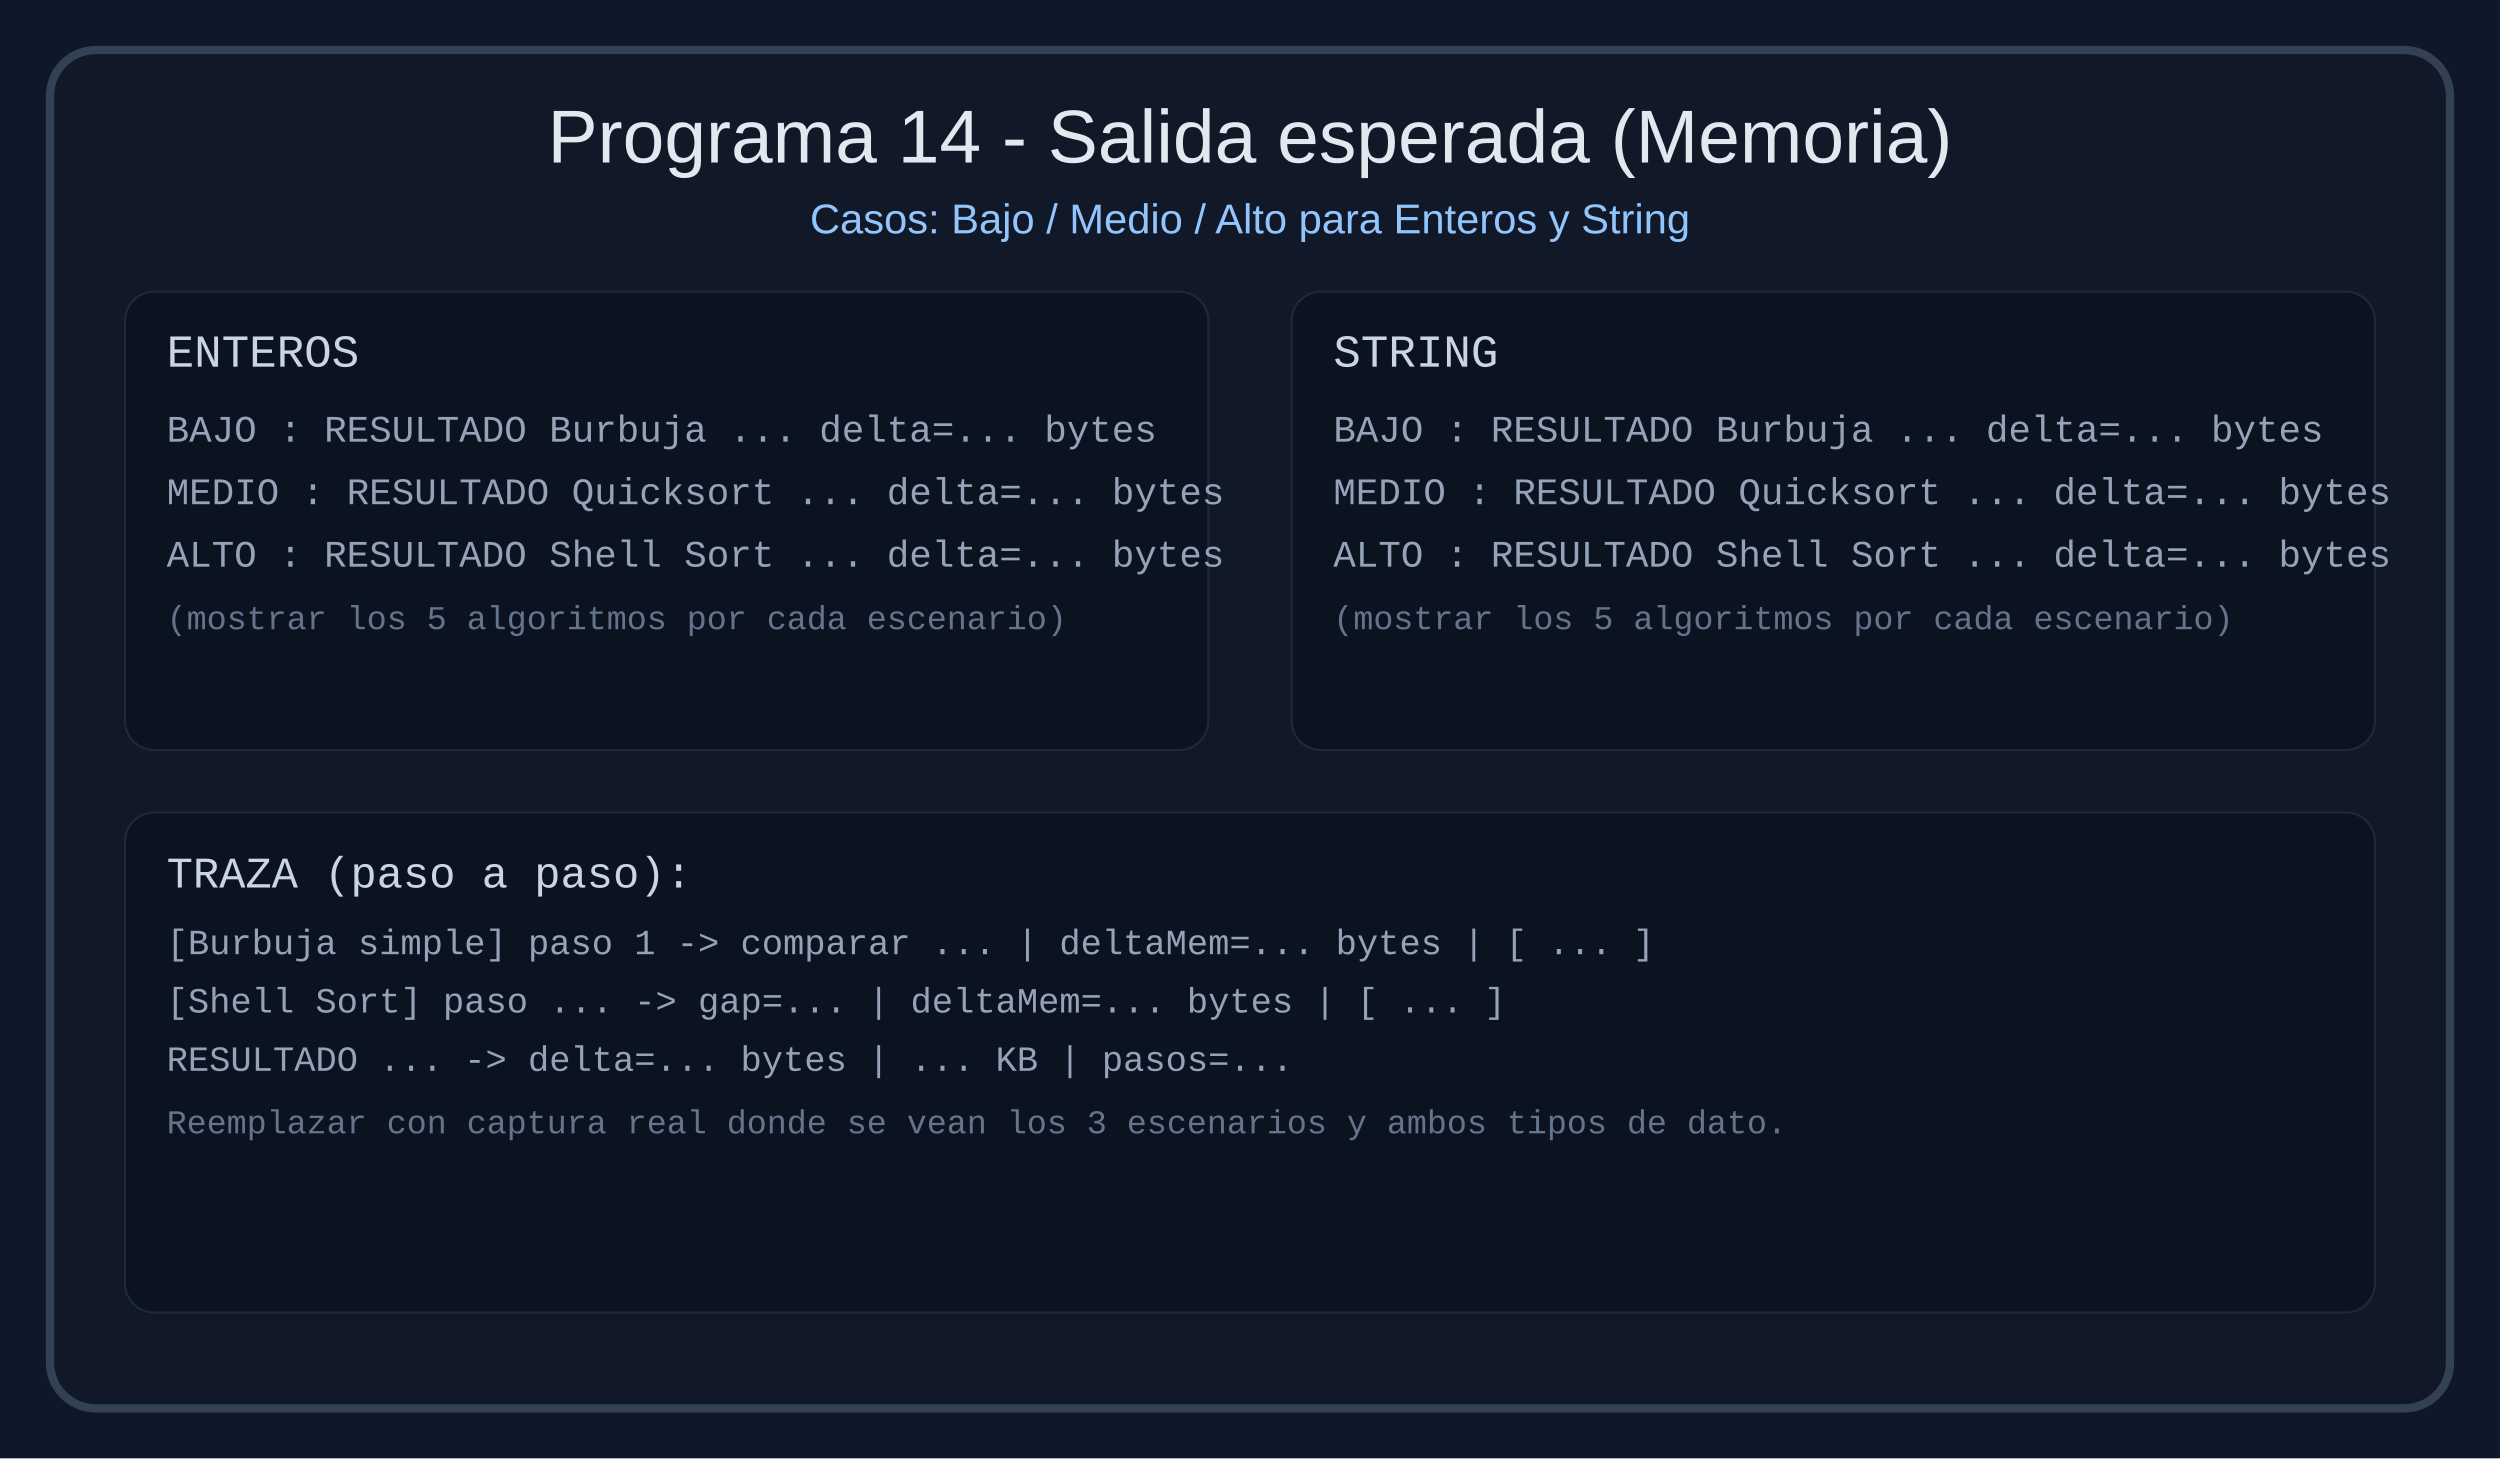
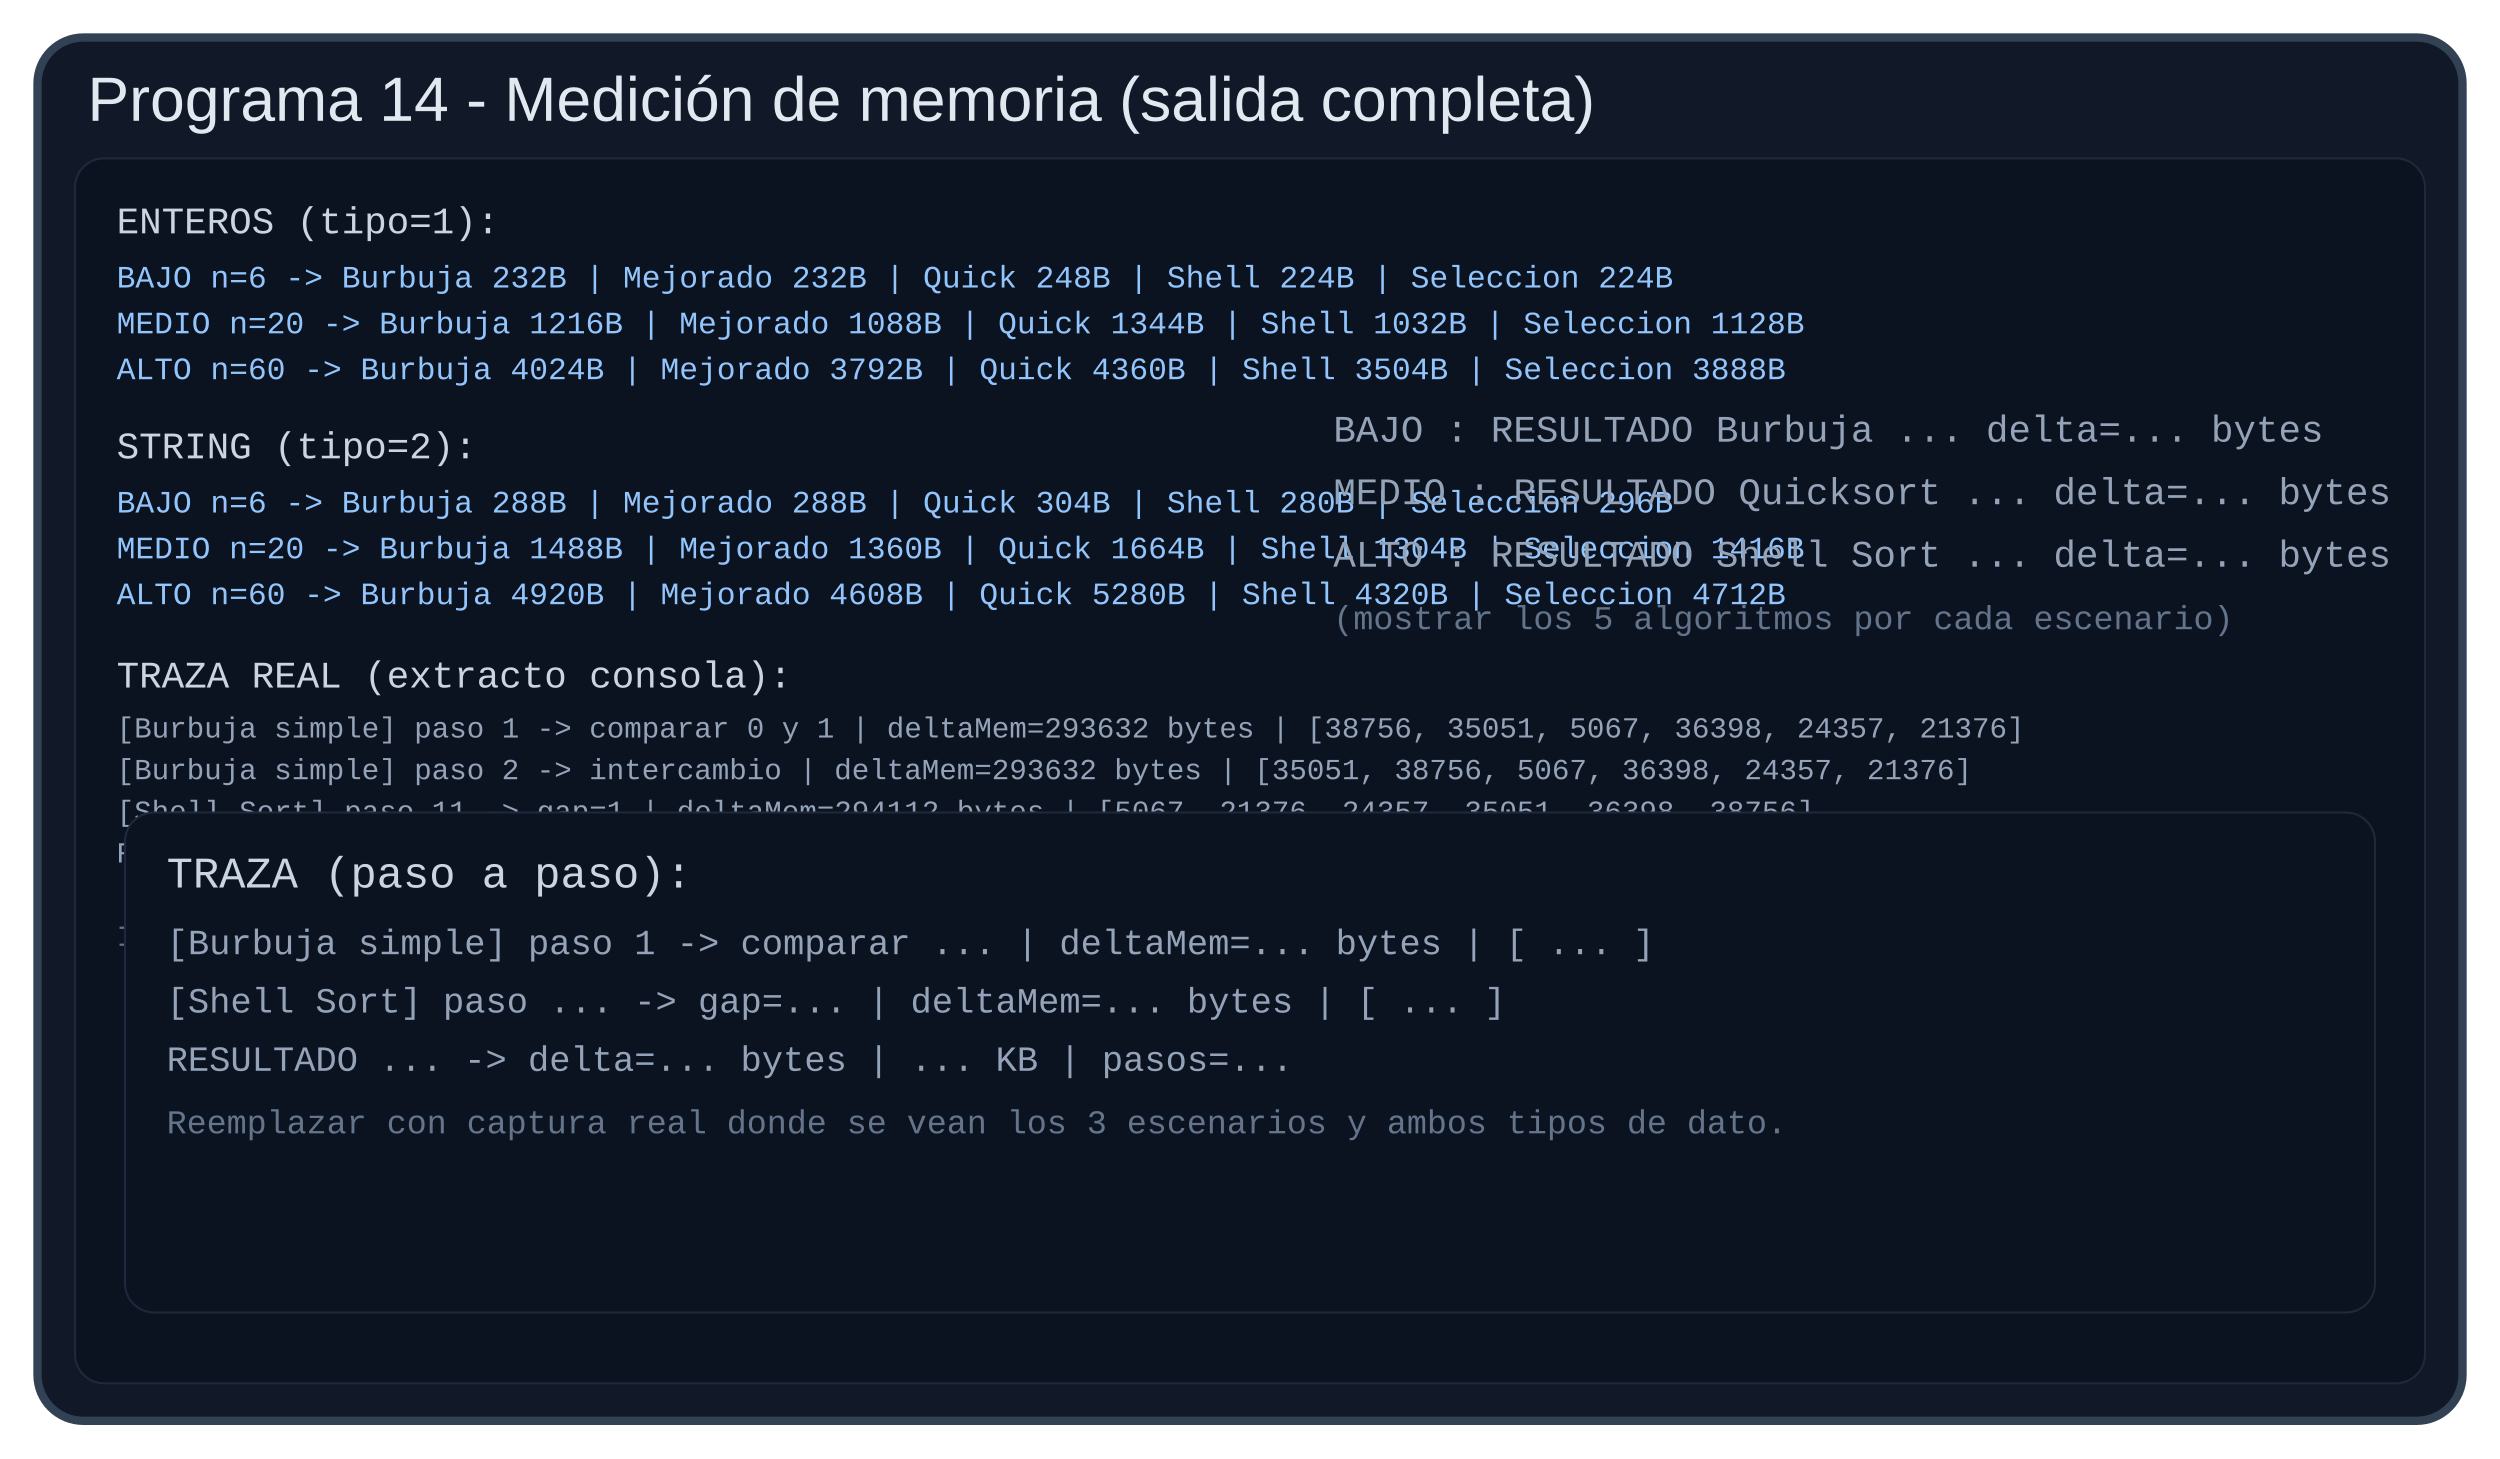
<svg xmlns="http://www.w3.org/2000/svg" width="1200" height="700" viewBox="0 0 1200 700" role="img" aria-labelledby="title desc">
-   <rect width="1200" height="700" fill="#0f172a" />
-   <rect x="24" y="24" width="1152" height="652" rx="22" fill="#111827" stroke="#334155" stroke-width="4" />
-   <text x="600" y="78" text-anchor="middle" fill="#e2e8f0" font-family="Arial, sans-serif" font-size="36">Programa 14 - Salida esperada (Memoria)</text>
-   <text x="600" y="112" text-anchor="middle" fill="#93c5fd" font-family="Arial, sans-serif" font-size="20">Casos: Bajo / Medio / Alto para Enteros y String</text>
-   <rect x="60" y="140" width="520" height="220" rx="14" fill="#0b1220" stroke="#1e293b" />
-   <text x="80" y="176" fill="#cbd5e1" font-family="Courier New, monospace" font-size="22">ENTEROS</text>
-   <text x="80" y="212" fill="#94a3b8" font-family="Courier New, monospace" font-size="18">BAJO  : RESULTADO Burbuja ... delta=... bytes</text>
-   <text x="80" y="242" fill="#94a3b8" font-family="Courier New, monospace" font-size="18">MEDIO : RESULTADO Quicksort ... delta=... bytes</text>
-   <text x="80" y="272" fill="#94a3b8" font-family="Courier New, monospace" font-size="18">ALTO  : RESULTADO Shell Sort ... delta=... bytes</text>
-   <text x="80" y="302" fill="#64748b" font-family="Courier New, monospace" font-size="16">(mostrar los 5 algoritmos por cada escenario)</text>
-   <rect x="620" y="140" width="520" height="220" rx="14" fill="#0b1220" stroke="#1e293b" />
-   <text x="640" y="176" fill="#cbd5e1" font-family="Courier New, monospace" font-size="22">STRING</text>
+   <rect x="18" y="18" width="1164" height="664" rx="22" fill="#111827" stroke="#334155" stroke-width="4" />
+   <text x="42" y="58" fill="#e2e8f0" font-family="Arial, sans-serif" font-size="30">Programa 14 - Medición de memoria (salida completa)</text>
+   <rect x="36" y="76" width="1128" height="588" rx="14" fill="#0b1220" stroke="#1e293b" />
+   <text x="56" y="112" fill="#cbd5e1" font-family="Courier New, monospace" font-size="18">ENTEROS (tipo=1):</text>
+   <text x="56" y="138" fill="#93c5fd" font-family="Courier New, monospace" font-size="15">BAJO  n=6  -&gt; Burbuja 232B | Mejorado 232B | Quick 248B | Shell 224B | Seleccion 224B</text>
+   <text x="56" y="160" fill="#93c5fd" font-family="Courier New, monospace" font-size="15">MEDIO n=20 -&gt; Burbuja 1216B | Mejorado 1088B | Quick 1344B | Shell 1032B | Seleccion 1128B</text>
+   <text x="56" y="182" fill="#93c5fd" font-family="Courier New, monospace" font-size="15">ALTO  n=60 -&gt; Burbuja 4024B | Mejorado 3792B | Quick 4360B | Shell 3504B | Seleccion 3888B</text>
+   <text x="56" y="220" fill="#cbd5e1" font-family="Courier New, monospace" font-size="18">STRING (tipo=2):</text>
+   <text x="56" y="246" fill="#93c5fd" font-family="Courier New, monospace" font-size="15">BAJO  n=6  -&gt; Burbuja 288B | Mejorado 288B | Quick 304B | Shell 280B | Seleccion 296B</text>
+   <text x="56" y="268" fill="#93c5fd" font-family="Courier New, monospace" font-size="15">MEDIO n=20 -&gt; Burbuja 1488B | Mejorado 1360B | Quick 1664B | Shell 1304B | Seleccion 1416B</text>
+   <text x="56" y="290" fill="#93c5fd" font-family="Courier New, monospace" font-size="15">ALTO  n=60 -&gt; Burbuja 4920B | Mejorado 4608B | Quick 5280B | Shell 4320B | Seleccion 4712B</text>
+   <text x="56" y="330" fill="#cbd5e1" font-family="Courier New, monospace" font-size="18">TRAZA REAL (extracto consola):</text>
+   <text x="56" y="354" fill="#94a3b8" font-family="Courier New, monospace" font-size="14">[Burbuja simple] paso 1 -&gt; comparar 0 y 1 | deltaMem=293632 bytes | [38756, 35051, 5067, 36398, 24357, 21376]</text>
+   <text x="56" y="374" fill="#94a3b8" font-family="Courier New, monospace" font-size="14">[Burbuja simple] paso 2 -&gt; intercambio | deltaMem=293632 bytes | [35051, 38756, 5067, 36398, 24357, 21376]</text>
+   <text x="56" y="394" fill="#94a3b8" font-family="Courier New, monospace" font-size="14">[Shell Sort] paso 11 -&gt; gap=1 | deltaMem=294112 bytes | [5067, 21376, 24357, 35051, 36398, 38756]</text>
+   <text x="56" y="414" fill="#94a3b8" font-family="Courier New, monospace" font-size="14">RESULTADO Quicksort -&gt; delta=248 bytes | 0.242 KB | pasos=19 | [5067, 21376, 24357, 35051, 36398, 38756]</text>
+   <text x="56" y="454" fill="#64748b" font-family="Courier New, monospace" font-size="14">Imagen de salida correspondiente al programa 14: incluye ambos tipos de dato y los 3 escenarios completos.</text>
  <text x="640" y="212" fill="#94a3b8" font-family="Courier New, monospace" font-size="18">BAJO  : RESULTADO Burbuja ... delta=... bytes</text>
  <text x="640" y="242" fill="#94a3b8" font-family="Courier New, monospace" font-size="18">MEDIO : RESULTADO Quicksort ... delta=... bytes</text>
  <text x="640" y="272" fill="#94a3b8" font-family="Courier New, monospace" font-size="18">ALTO  : RESULTADO Shell Sort ... delta=... bytes</text>
  <text x="640" y="302" fill="#64748b" font-family="Courier New, monospace" font-size="16">(mostrar los 5 algoritmos por cada escenario)</text>
  <rect x="60" y="390" width="1080" height="240" rx="14" fill="#0b1220" stroke="#1e293b" />
  <text x="80" y="426" fill="#cbd5e1" font-family="Courier New, monospace" font-size="21">TRAZA (paso a paso):</text>
  <text x="80" y="458" fill="#94a3b8" font-family="Courier New, monospace" font-size="17">[Burbuja simple] paso 1 -&gt; comparar ... | deltaMem=... bytes | [ ... ]</text>
  <text x="80" y="486" fill="#94a3b8" font-family="Courier New, monospace" font-size="17">[Shell Sort] paso ... -&gt; gap=... | deltaMem=... bytes | [ ... ]</text>
  <text x="80" y="514" fill="#94a3b8" font-family="Courier New, monospace" font-size="17">RESULTADO ... -&gt; delta=... bytes | ... KB | pasos=...</text>
  <text x="80" y="544" fill="#64748b" font-family="Courier New, monospace" font-size="16">Reemplazar con captura real donde se vean los 3 escenarios y ambos tipos de dato.</text>
</svg>
